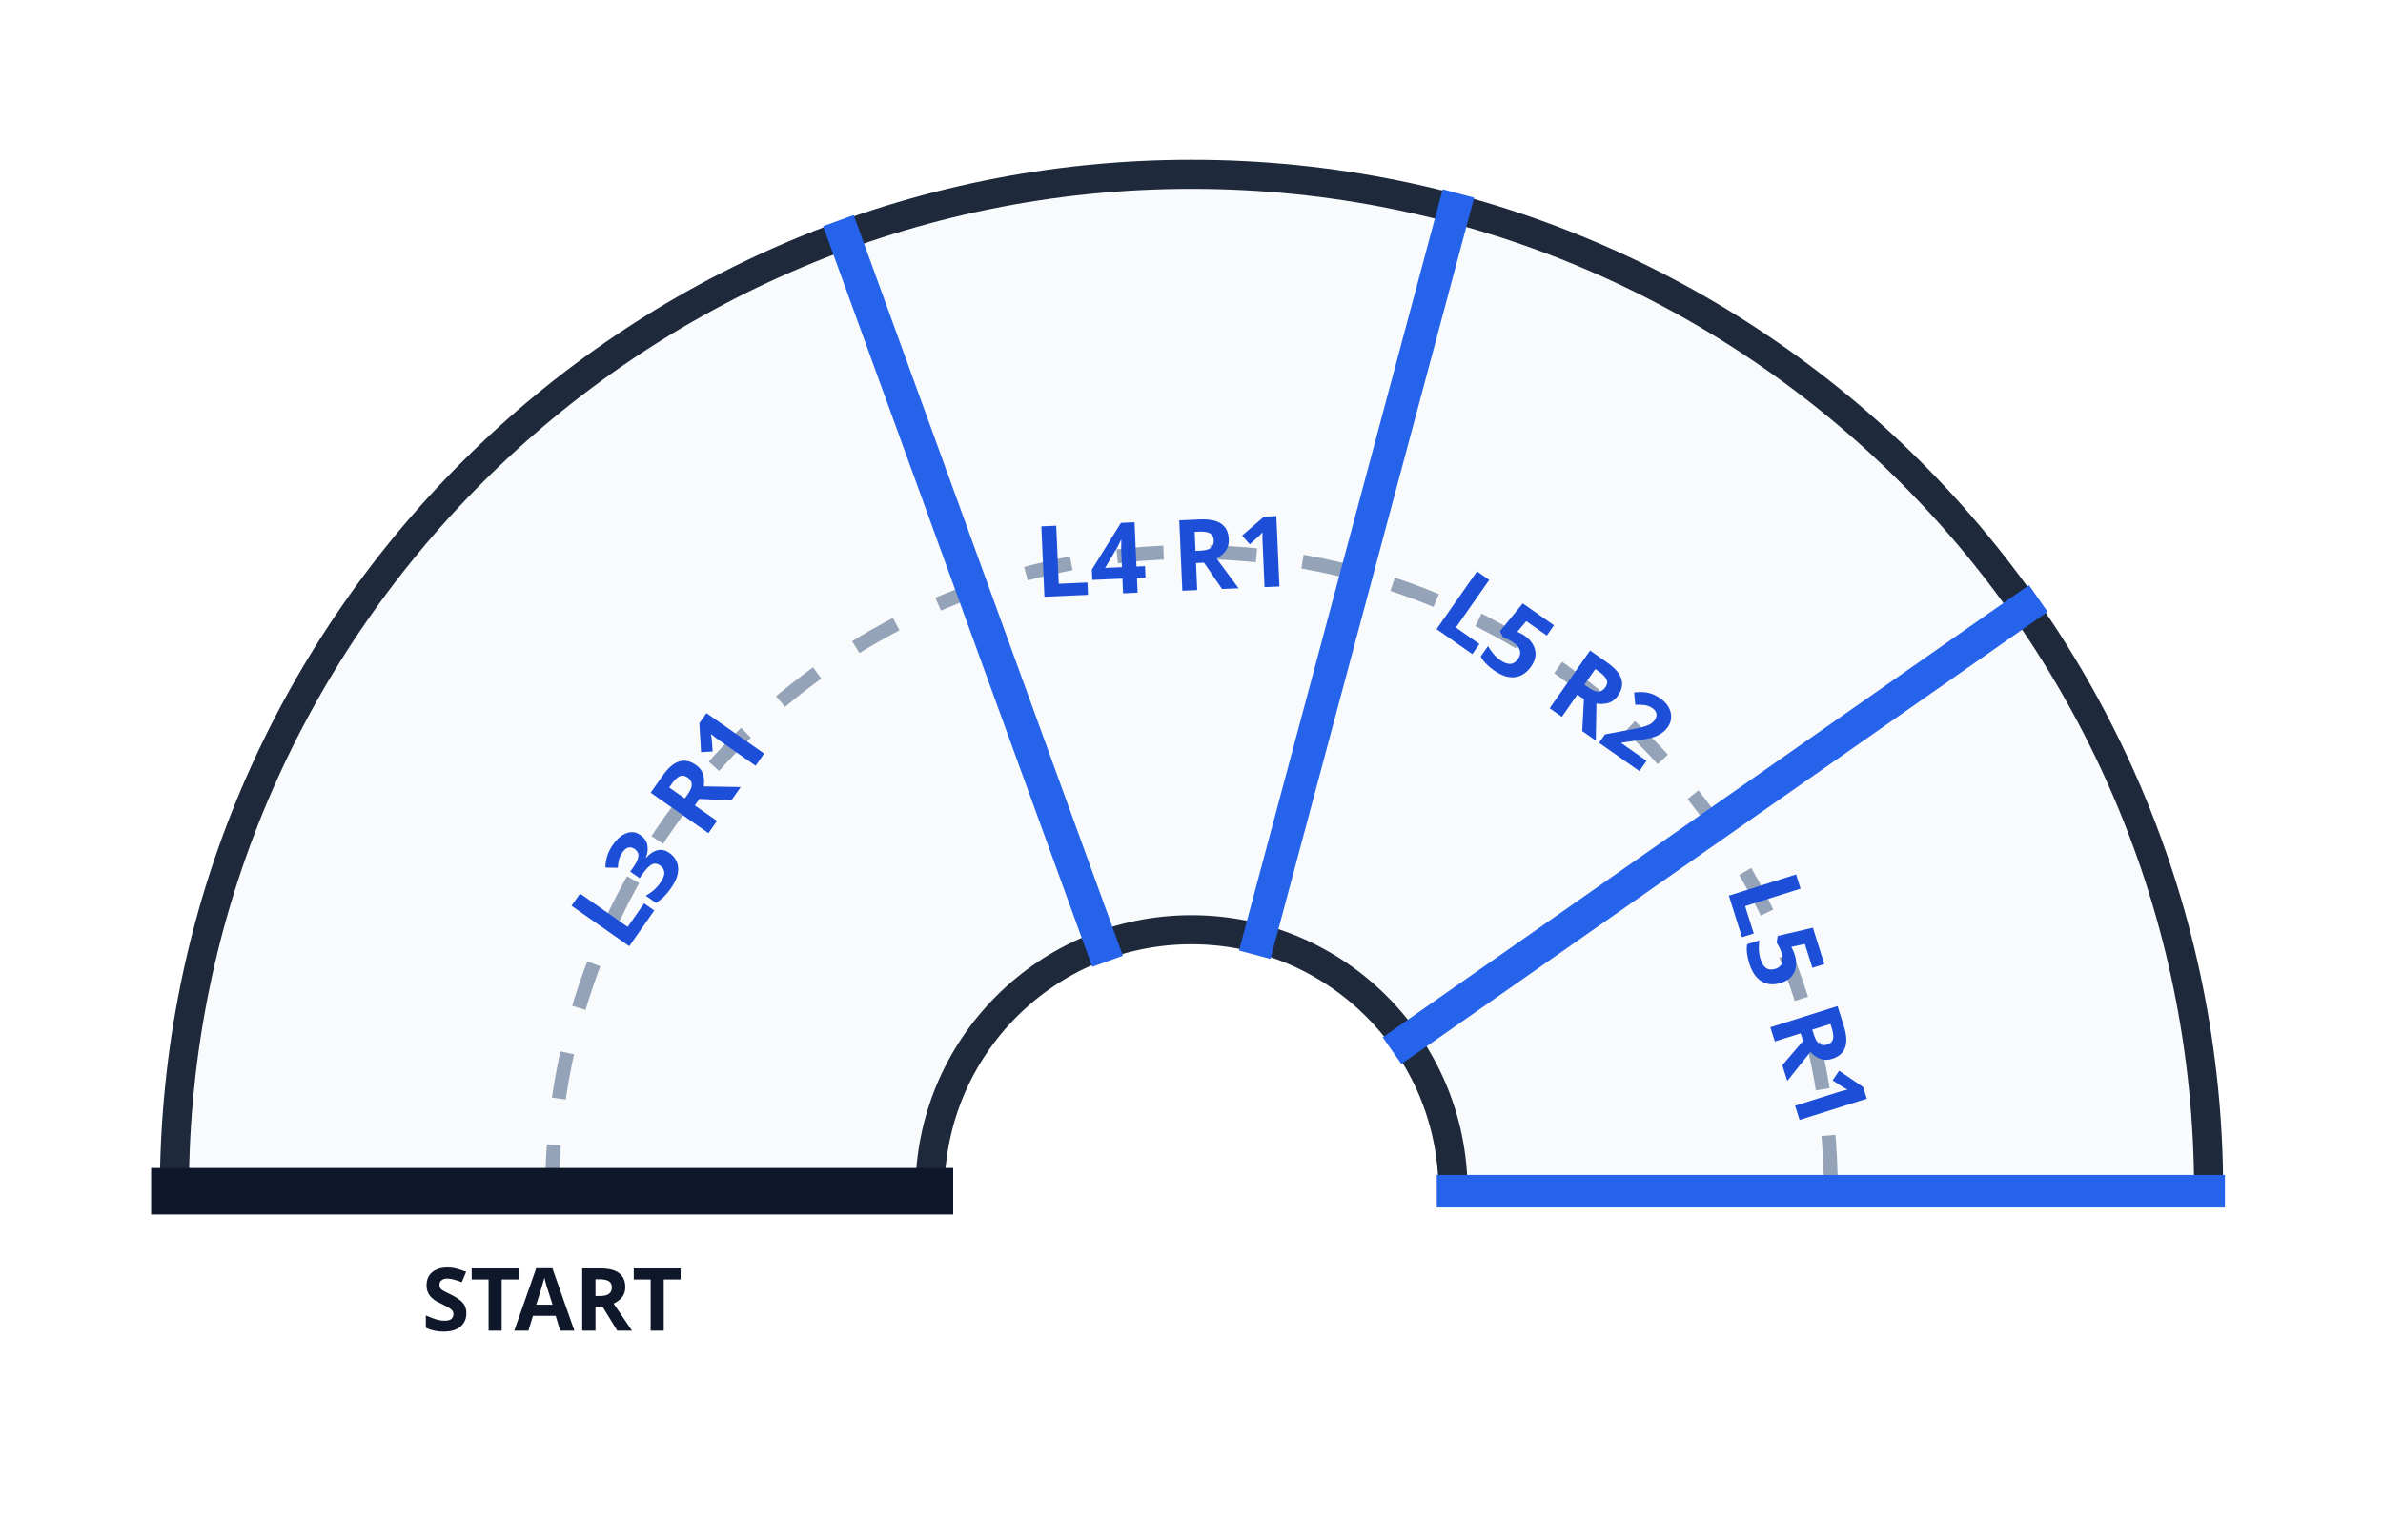
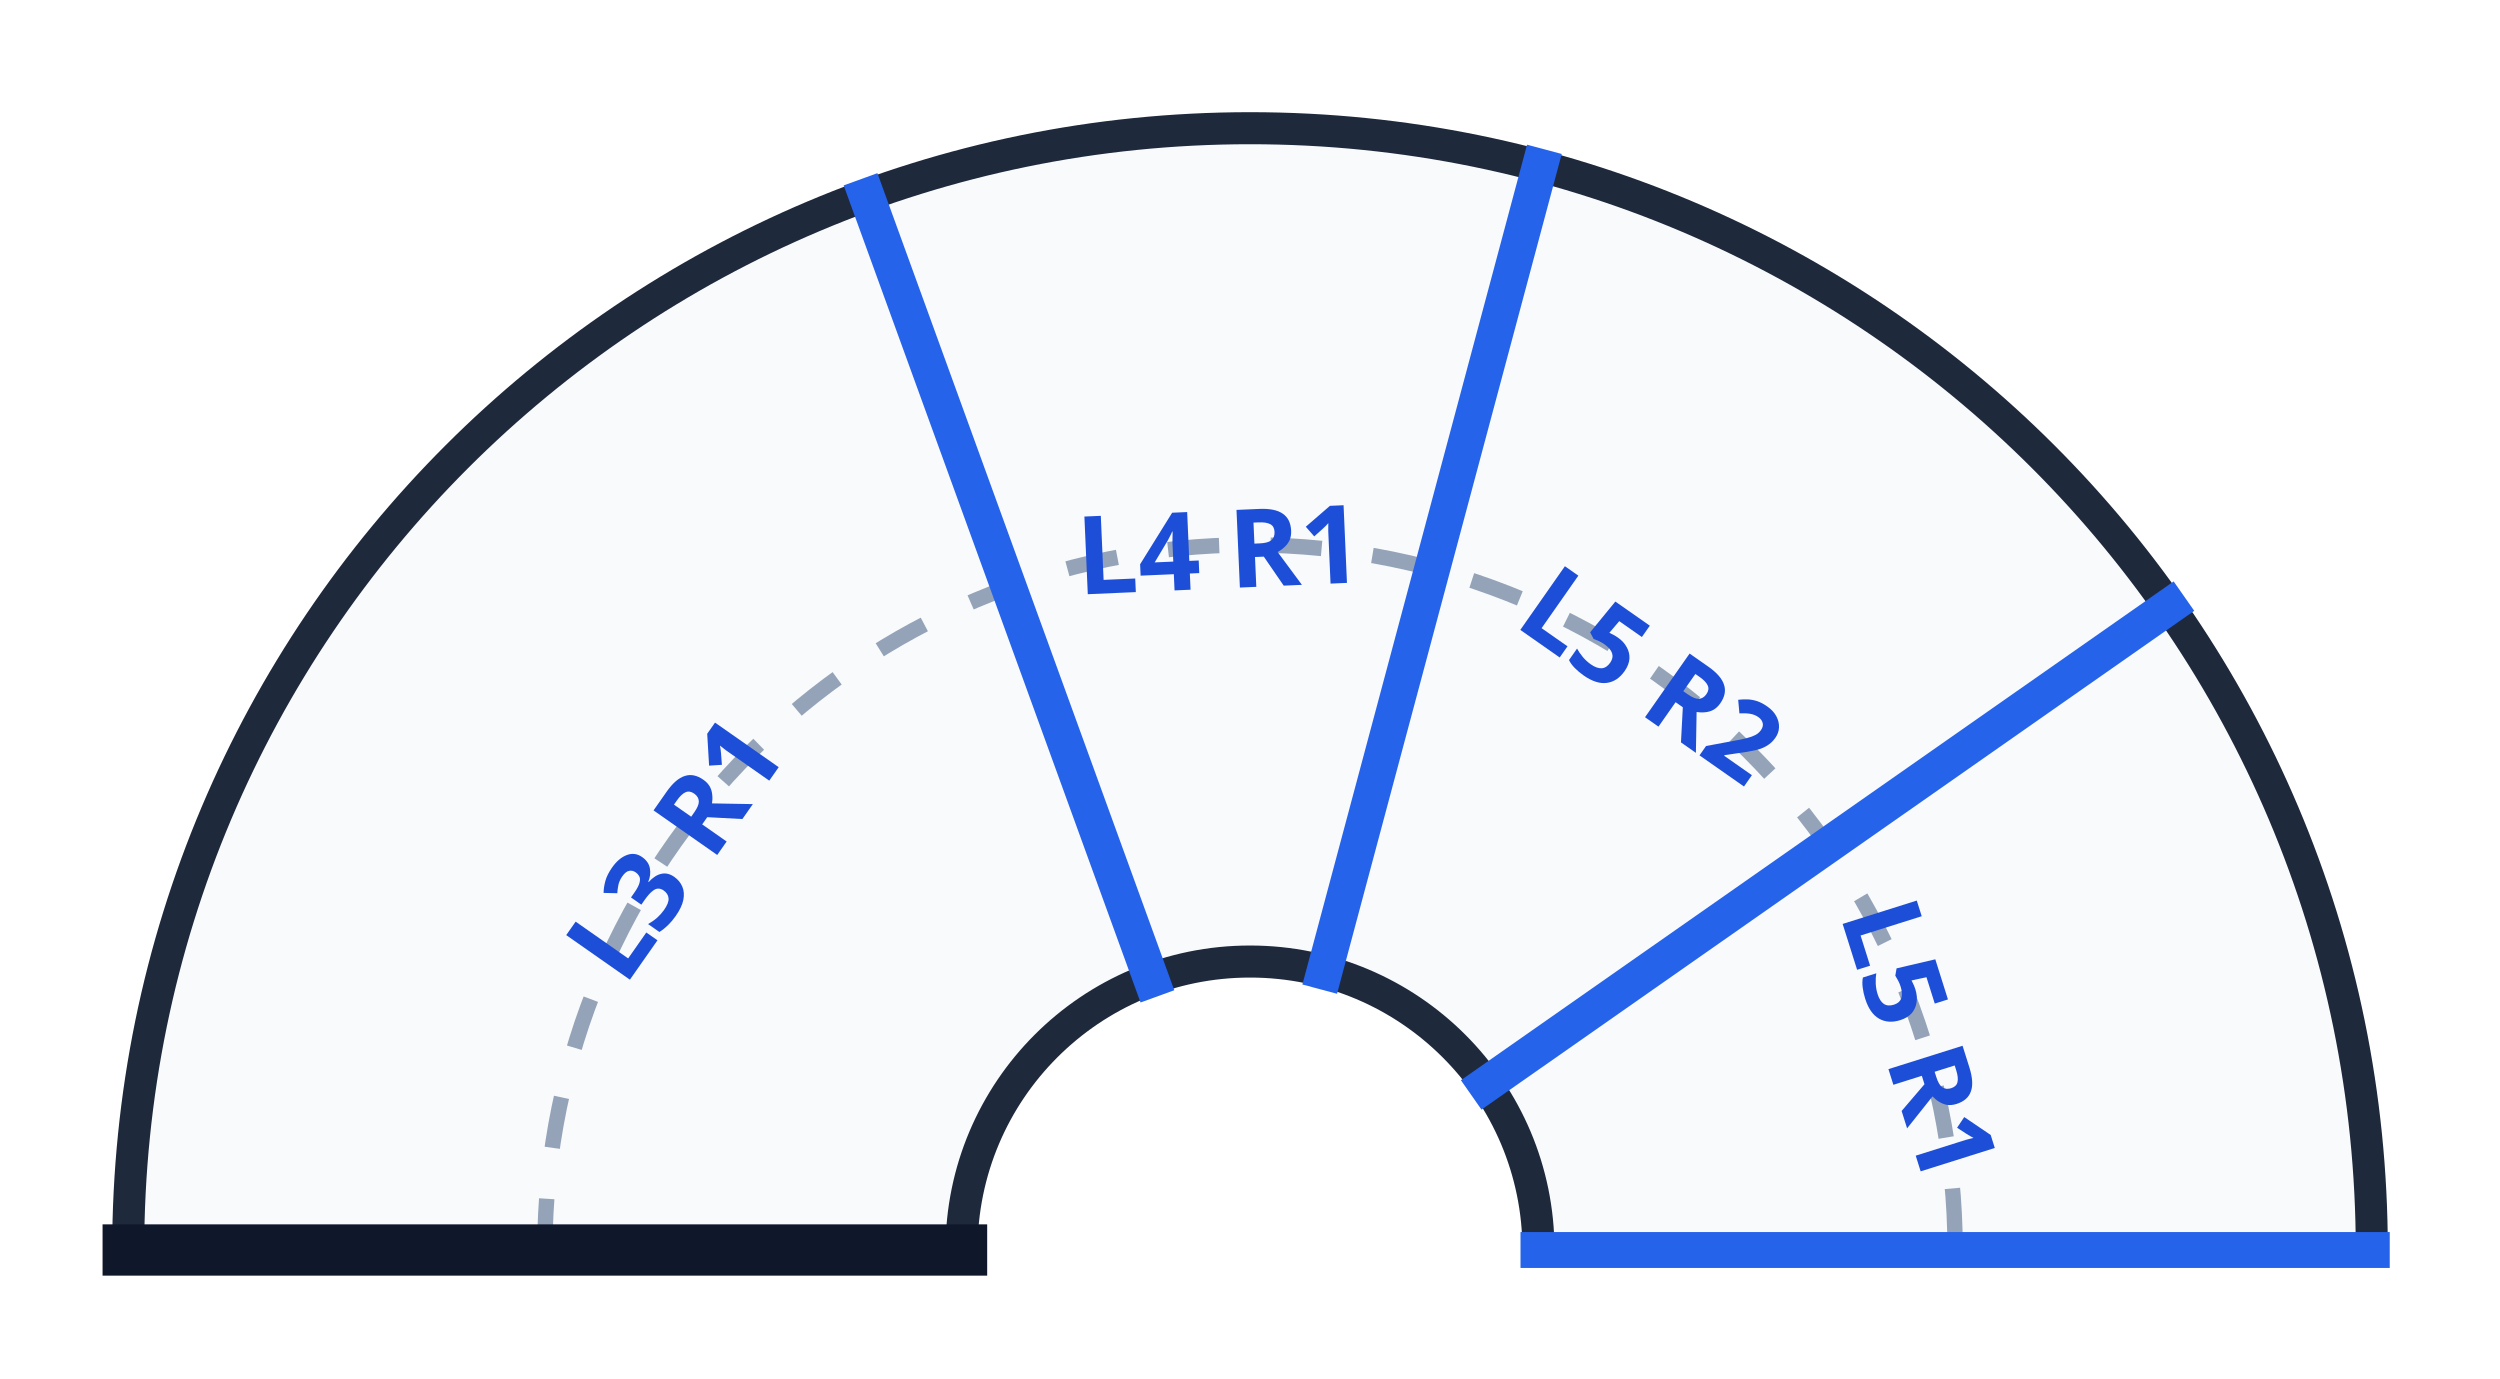
- <svg xmlns="http://www.w3.org/2000/svg" viewBox="0 0 205.0 132.5" width="205.0mm" height="132.5mm">
+ <svg xmlns="http://www.w3.org/2000/svg" viewBox="0 0 195.0 107.5" width="195.0mm" height="107.5mm">
  <defs>
    <style>
      text { user-select: none; }
    </style>
  </defs>
  <g id="template_curve_sharp">
-     <path d="M 15.0 102.5 A 87.5 87.5 0 0 1 190.0 102.5 L 125.0 102.5 A 22.5 22.5 0 0 0 80.0 102.5 Z" fill="#f8fafc" stroke="#1e293b" stroke-width="2.5" />
-     <path d="M 47.5 102.5 A 55.0 55.0 0 0 1 157.5 102.5" fill="none" stroke="#94a3b8" stroke-width="1.2" stroke-dasharray="4,4" />
-     <line x1="15.0" y1="102.5" x2="80.0" y2="102.5" stroke="#0f172a" stroke-width="4.0" stroke-linecap="square" />
-     <g transform="translate(47.5, 114.5)">
-       <text x="0" y="0" font-family="sans-serif" font-size="7.5" font-weight="bold" fill="#0f172a" text-anchor="middle">START</text>
-     </g>
-     <line x1="94.8" y1="81.4" x2="72.6" y2="20.3" stroke="#2563eb" stroke-width="2.8" stroke-linecap="square" />
-     <g transform="translate(57.4, 71.0) rotate(-55.0)">
+     <path d="M 10.0 97.5 A 87.5 87.5 0 0 1 185.0 97.5 L 120.0 97.5 A 22.5 22.5 0 0 0 75.0 97.5 Z" fill="#f8fafc" stroke="#1e293b" stroke-width="2.5" />
+     <path d="M 42.5 97.5 A 55.0 55.0 0 0 1 152.5 97.5" fill="none" stroke="#94a3b8" stroke-width="1.2" stroke-dasharray="4,4" />
+     <line x1="10.0" y1="97.5" x2="75.0" y2="97.5" stroke="#0f172a" stroke-width="4.0" stroke-linecap="square" />
+     <line x1="89.8" y1="76.4" x2="67.6" y2="15.3" stroke="#2563eb" stroke-width="2.8" stroke-linecap="square" />
+     <g transform="translate(52.4, 66.0) rotate(-55.0)">
      <text x="0" y="0" font-family="sans-serif" font-size="8.5" font-weight="bold" fill="#1d4ed8" text-anchor="middle" dominant-baseline="central">L3 R1</text>
    </g>
-     <line x1="108.3" y1="80.8" x2="125.1" y2="18.0" stroke="#2563eb" stroke-width="2.8" stroke-linecap="square" />
-     <g transform="translate(100.1, 47.6) rotate(-2.5)">
+     <line x1="103.3" y1="75.8" x2="120.1" y2="13.0" stroke="#2563eb" stroke-width="2.8" stroke-linecap="square" />
+     <g transform="translate(95.1, 42.6) rotate(-2.5)">
      <text x="0" y="0" font-family="sans-serif" font-size="8.5" font-weight="bold" fill="#1d4ed8" text-anchor="middle" dominant-baseline="central">L4 R1</text>
    </g>
-     <line x1="120.9" y1="89.6" x2="174.2" y2="52.3" stroke="#2563eb" stroke-width="2.8" stroke-linecap="square" />
-     <g transform="translate(134.0, 57.4) rotate(35.0)">
+     <line x1="115.9" y1="84.6" x2="169.2" y2="47.3" stroke="#2563eb" stroke-width="2.8" stroke-linecap="square" />
+     <g transform="translate(129.0, 52.4) rotate(35.0)">
      <text x="0" y="0" font-family="sans-serif" font-size="8.5" font-weight="bold" fill="#1d4ed8" text-anchor="middle" dominant-baseline="central">L5 R2</text>
    </g>
-     <line x1="125.0" y1="102.5" x2="190.0" y2="102.5" stroke="#2563eb" stroke-width="2.8" stroke-linecap="square" />
-     <g transform="translate(155.0, 86.0) rotate(72.5)">
+     <line x1="120.0" y1="97.5" x2="185.0" y2="97.5" stroke="#2563eb" stroke-width="2.8" stroke-linecap="square" />
+     <g transform="translate(150.0, 81.0) rotate(72.5)">
      <text x="0" y="0" font-family="sans-serif" font-size="8.5" font-weight="bold" fill="#1d4ed8" text-anchor="middle" dominant-baseline="central">L5 R1</text>
    </g>
  </g>
</svg>
